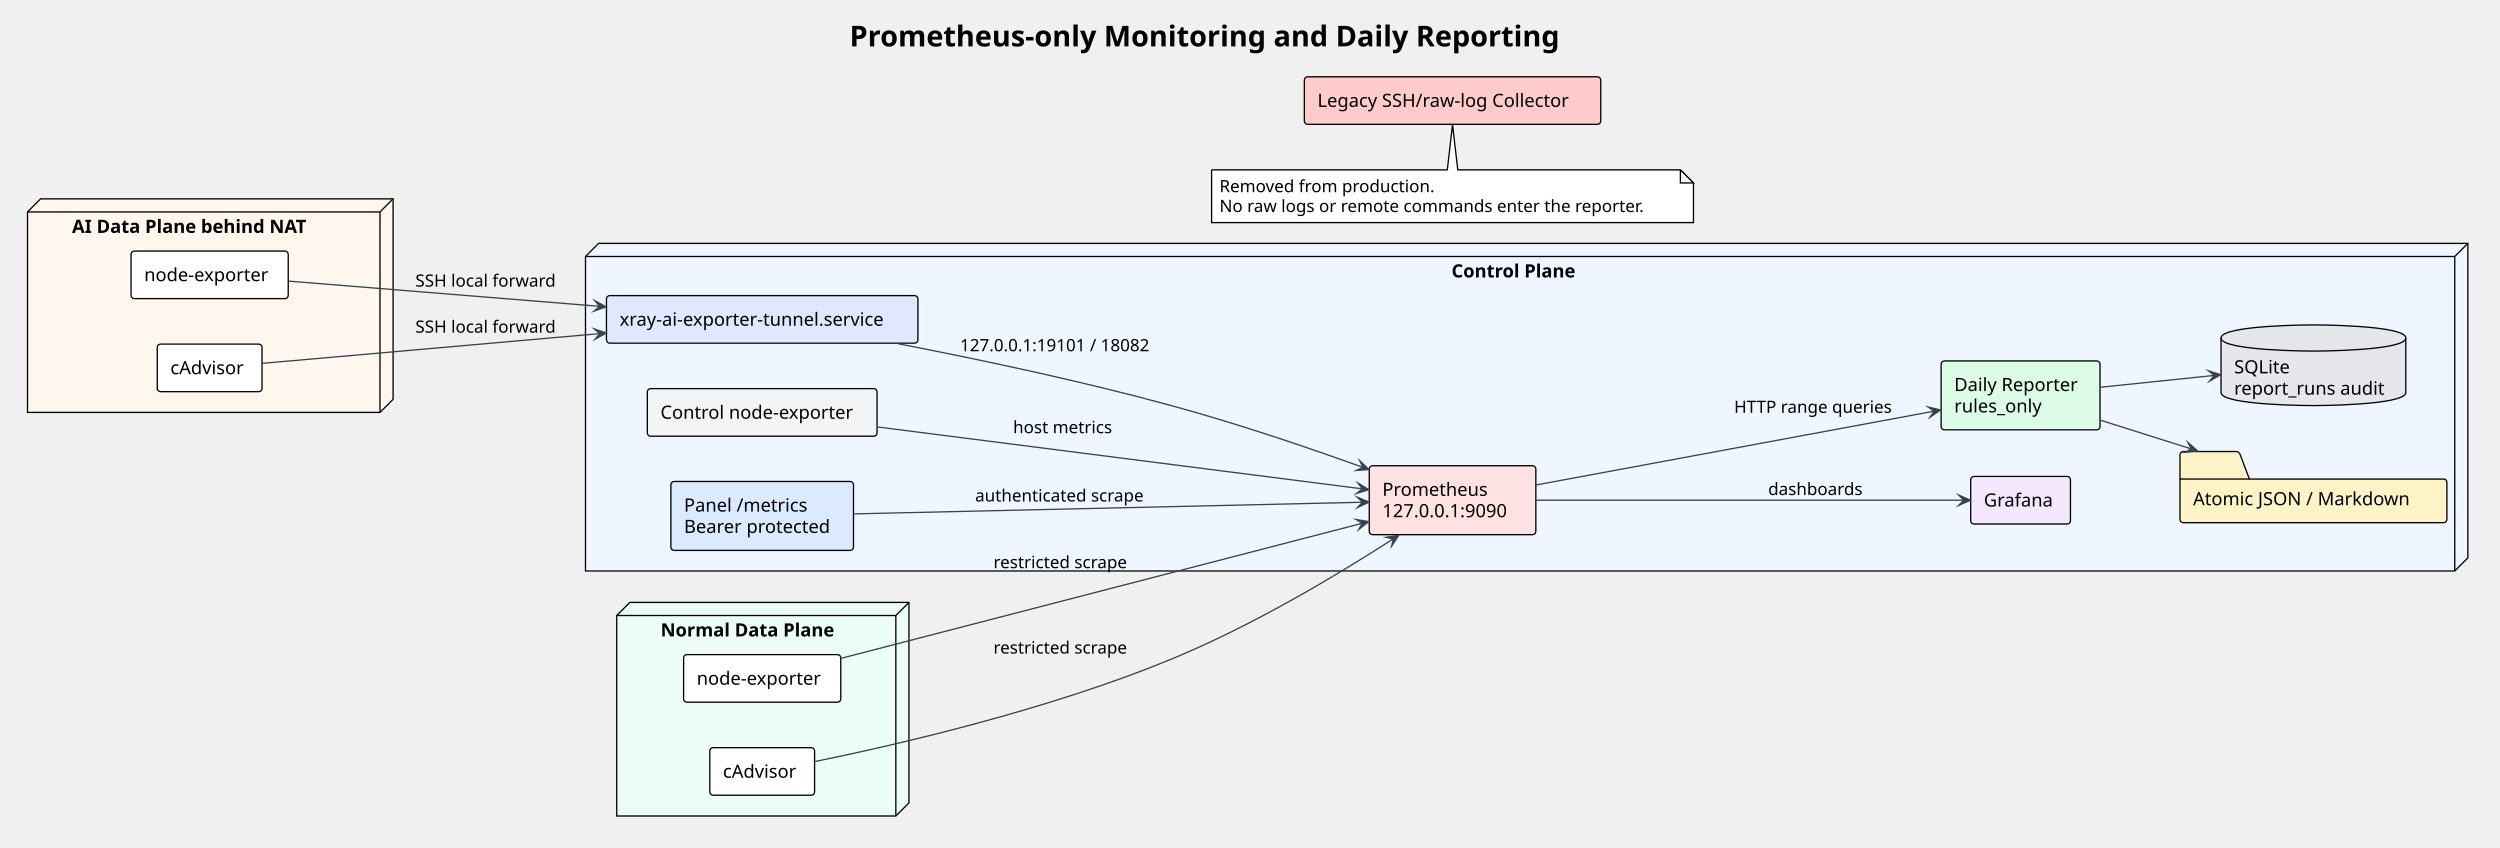
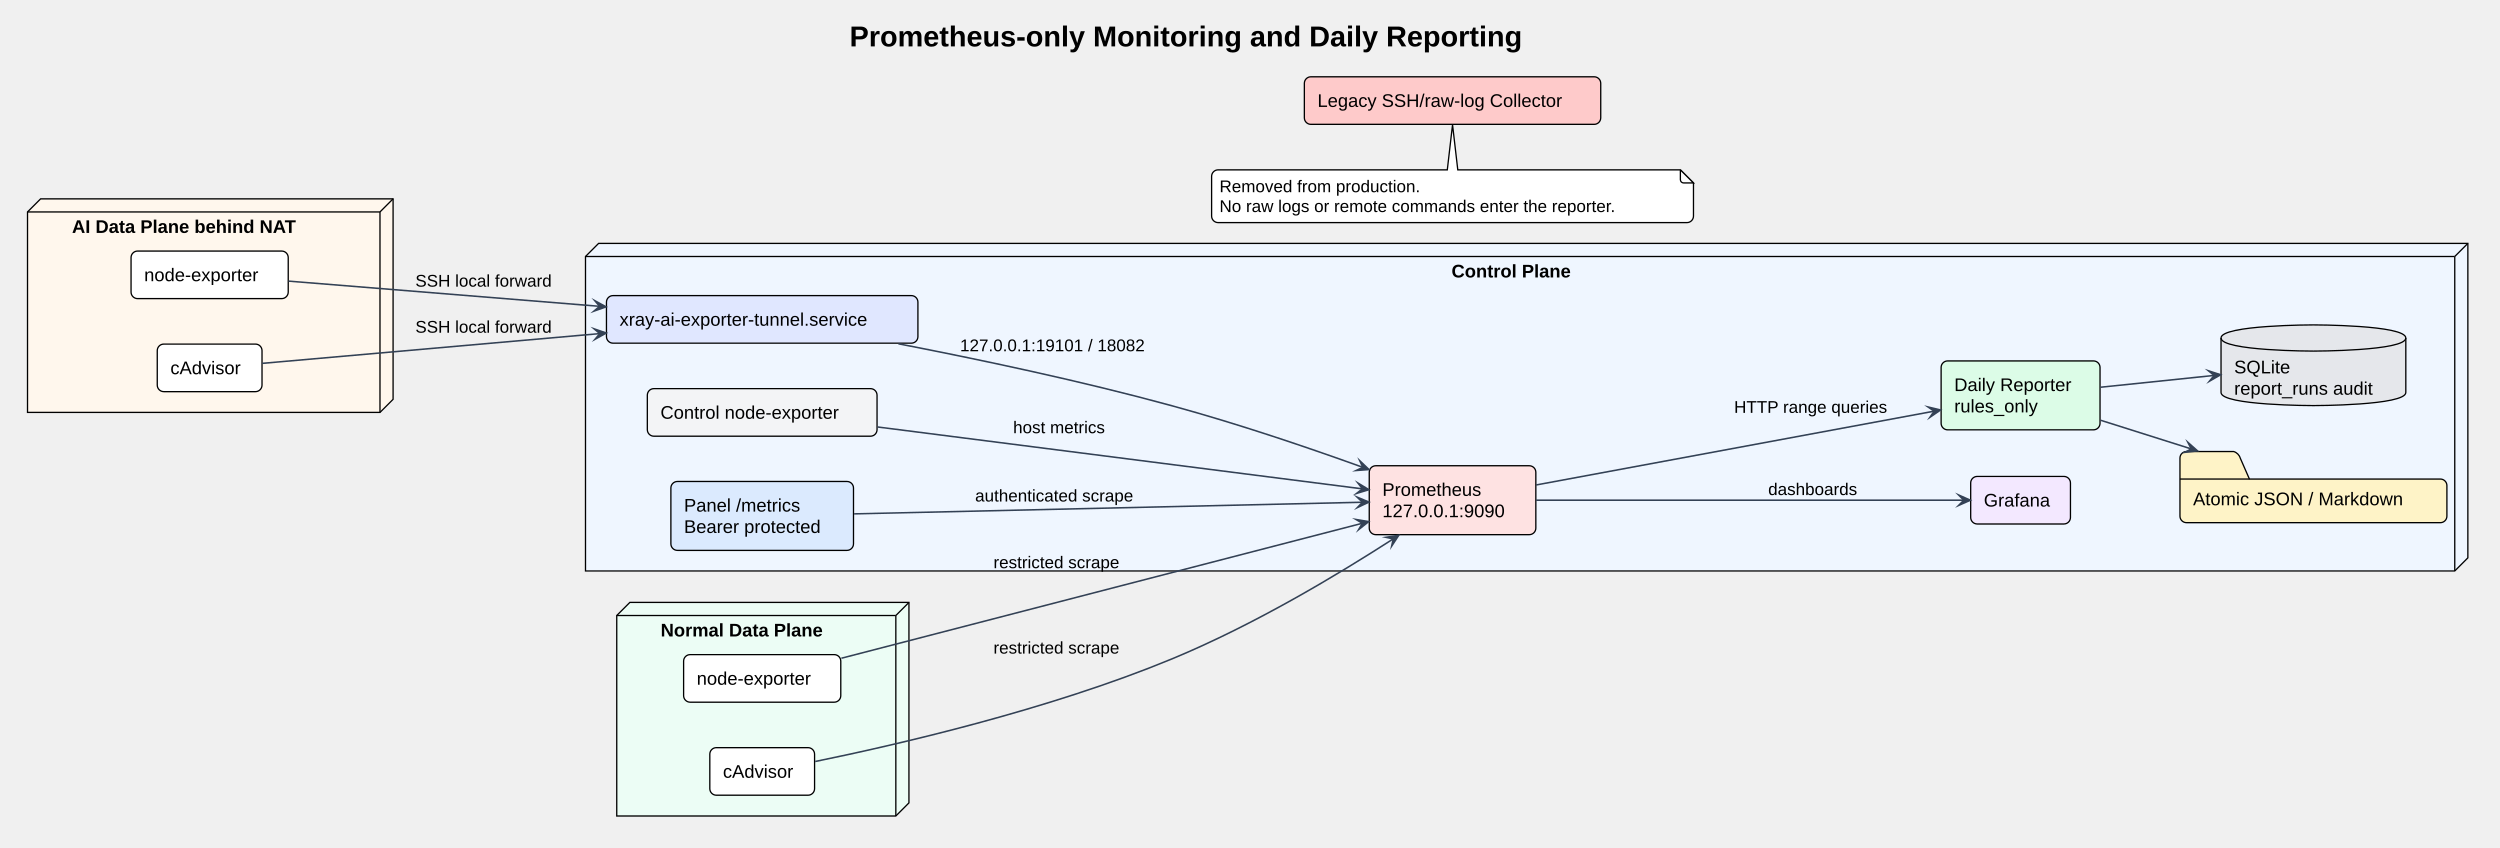
<svg xmlns="http://www.w3.org/2000/svg" contentStyleType="text/css" data-diagram-type="DESCRIPTION" height="647px" preserveAspectRatio="none" style="width:1908px;height:647px;background:#FFFFFF;" version="1.1" viewBox="0 0 1908 647" width="1908px" zoomAndPan="magnify">
  <defs />
  <g>
-     <g class="title" data-source-line="7">
-       <text fill="#000000" font-family="Verdana" font-size="22" font-weight="700" lengthAdjust="spacing" textLength="609.684" x="648.393" y="35.421">Prometheus-only Monitoring and Daily Reporting</text>
+     <g class="title" data-source-line="11">
+       <text fill="#000000" font-family="Arial" font-size="22" font-weight="700" lengthAdjust="spacing" textLength="609.684" x="648.393" y="35.421">Prometheus-only Monitoring and Daily Reporting</text>
    </g>
-     <g class="cluster" data-qualified-name="control" data-source-line="9" id="ent0001">
+     <g class="cluster" data-qualified-name="control" data-source-line="13" id="ent0001">
      <polygon fill="#EFF6FF" points="446.85,195.759,456.85,185.759,1883.47,185.759,1883.47,425.759,1873.47,435.759,446.85,435.759,446.85,195.759" style="stroke:#000000;stroke-width:1;stroke-linejoin:miter;stroke-miterlimit:10;" />
      <line style="stroke:#000000;stroke-width:1;" x1="1873.47" x2="1883.47" y1="195.759" y2="185.759" />
      <line style="stroke:#000000;stroke-width:1;" x1="446.85" x2="1873.47" y1="195.759" y2="195.759" />
      <line style="stroke:#000000;stroke-width:1;" x1="1873.47" x2="1873.47" y1="195.759" y2="435.759" />
-       <text fill="#000000" font-family="Verdana" font-size="14" font-weight="700" lengthAdjust="spacing" textLength="106.716" x="1107.802" y="211.755">Control Plane</text>
+       <text fill="#000000" font-family="Arial" font-size="14" font-weight="700" lengthAdjust="spacing" textLength="106.716" x="1107.802" y="211.755">Control Plane</text>
    </g>
-     <g class="cluster" data-qualified-name="normal" data-source-line="20" id="ent0010">
+     <g class="cluster" data-qualified-name="normal" data-source-line="24" id="ent0010">
      <polygon fill="#ECFDF5" points="470.7,469.759,480.7,459.759,693.7,459.759,693.7,612.759,683.7,622.759,470.7,622.759,470.7,469.759" style="stroke:#000000;stroke-width:1;stroke-linejoin:miter;stroke-miterlimit:10;" />
      <line style="stroke:#000000;stroke-width:1;" x1="683.7" x2="693.7" y1="469.759" y2="459.759" />
      <line style="stroke:#000000;stroke-width:1;" x1="470.7" x2="683.7" y1="469.759" y2="469.759" />
      <line style="stroke:#000000;stroke-width:1;" x1="683.7" x2="683.7" y1="469.759" y2="622.759" />
-       <text fill="#000000" font-family="Verdana" font-size="14" font-weight="700" lengthAdjust="spacing" textLength="147.998" x="504.201" y="485.755">Normal Data Plane</text>
+       <text fill="#000000" font-family="Arial" font-size="14" font-weight="700" lengthAdjust="spacing" textLength="147.998" x="504.201" y="485.755">Normal Data Plane</text>
    </g>
-     <g class="cluster" data-qualified-name="ai" data-source-line="25" id="ent0013">
+     <g class="cluster" data-qualified-name="ai" data-source-line="29" id="ent0013">
      <polygon fill="#FFF7ED" points="21,161.759,31,151.759,300,151.759,300,304.759,290,314.759,21,314.759,21,161.759" style="stroke:#000000;stroke-width:1;stroke-linejoin:miter;stroke-miterlimit:10;" />
      <line style="stroke:#000000;stroke-width:1;" x1="290" x2="300" y1="161.759" y2="151.759" />
      <line style="stroke:#000000;stroke-width:1;" x1="21" x2="290" y1="161.759" y2="161.759" />
      <line style="stroke:#000000;stroke-width:1;" x1="290" x2="290" y1="161.759" y2="314.759" />
-       <text fill="#000000" font-family="Verdana" font-size="14" font-weight="700" lengthAdjust="spacing" textLength="203.089" x="54.956" y="177.755">AI Data Plane behind NAT</text>
+       <text fill="#000000" font-family="Arial" font-size="14" font-weight="700" lengthAdjust="spacing" textLength="203.089" x="54.956" y="177.755">AI Data Plane behind NAT</text>
    </g>
-     <g class="entity" data-qualified-name="control.panelMetrics" data-source-line="10" id="ent0002">
-       <rect fill="#DBEAFE" height="52.594" rx="2.5" ry="2.5" style="stroke:#000000;stroke-width:1;" width="139.369" x="512.02" y="367.459" />
-       <text fill="#000000" font-family="Verdana" font-size="14" lengthAdjust="spacing" textLength="99.941" x="522.02" y="390.454">Panel /metrics</text>
-       <text fill="#000000" font-family="Verdana" font-size="14" lengthAdjust="spacing" textLength="119.369" x="522.02" y="406.751">Bearer protected</text>
+     <g class="entity" data-qualified-name="control.panelMetrics" data-source-line="14" id="ent0002">
+       <rect fill="#DBEAFE" height="52.594" rx="5" ry="5" style="stroke:#000000;stroke-width:1;" width="139.369" x="512.02" y="367.459" />
+       <text fill="#000000" font-family="Arial" font-size="14" lengthAdjust="spacing" textLength="99.941" x="522.02" y="390.454">Panel /metrics</text>
+       <text fill="#000000" font-family="Arial" font-size="14" lengthAdjust="spacing" textLength="119.369" x="522.02" y="406.751">Bearer protected</text>
    </g>
-     <g class="entity" data-qualified-name="control.controlExporter" data-source-line="11" id="ent0003">
-       <rect fill="#F3F4F6" height="36.297" rx="2.5" ry="2.5" style="stroke:#000000;stroke-width:1;" width="175.319" x="494.04" y="296.609" />
-       <text fill="#000000" font-family="Verdana" font-size="14" lengthAdjust="spacing" textLength="155.319" x="504.04" y="319.604">Control node-exporter</text>
+     <g class="entity" data-qualified-name="control.controlExporter" data-source-line="15" id="ent0003">
+       <rect fill="#F3F4F6" height="36.297" rx="5" ry="5" style="stroke:#000000;stroke-width:1;" width="175.319" x="494.04" y="296.609" />
+       <text fill="#000000" font-family="Arial" font-size="14" lengthAdjust="spacing" textLength="155.319" x="504.04" y="319.604">Control node-exporter</text>
    </g>
-     <g class="entity" data-qualified-name="control.sshTunnel" data-source-line="12" id="ent0004">
-       <rect fill="#E0E7FF" height="36.297" rx="2.5" ry="2.5" style="stroke:#000000;stroke-width:1;" width="237.704" x="462.85" y="225.609" />
-       <text fill="#000000" font-family="Verdana" font-size="14" lengthAdjust="spacing" textLength="217.704" x="472.85" y="248.605">xray-ai-exporter-tunnel.service</text>
+     <g class="entity" data-qualified-name="control.sshTunnel" data-source-line="16" id="ent0004">
+       <rect fill="#E0E7FF" height="36.297" rx="5" ry="5" style="stroke:#000000;stroke-width:1;" width="237.704" x="462.85" y="225.609" />
+       <text fill="#000000" font-family="Arial" font-size="14" lengthAdjust="spacing" textLength="217.704" x="472.85" y="248.605">xray-ai-exporter-tunnel.service</text>
    </g>
-     <g class="entity" data-qualified-name="control.prometheus" data-source-line="13" id="ent0005">
-       <rect fill="#FEE2E2" height="52.594" rx="2.5" ry="2.5" style="stroke:#000000;stroke-width:1;" width="127.14" x="1045.01" y="355.459" />
-       <text fill="#000000" font-family="Verdana" font-size="14" lengthAdjust="spacing" textLength="84.157" x="1055.01" y="378.454">Prometheus</text>
-       <text fill="#000000" font-family="Verdana" font-size="14" lengthAdjust="spacing" textLength="107.14" x="1055.01" y="394.751">127.0.0.1:9090</text>
+     <g class="entity" data-qualified-name="control.prometheus" data-source-line="17" id="ent0005">
+       <rect fill="#FEE2E2" height="52.594" rx="5" ry="5" style="stroke:#000000;stroke-width:1;" width="127.14" x="1045.01" y="355.459" />
+       <text fill="#000000" font-family="Arial" font-size="14" lengthAdjust="spacing" textLength="84.157" x="1055.01" y="378.454">Prometheus</text>
+       <text fill="#000000" font-family="Arial" font-size="14" lengthAdjust="spacing" textLength="107.14" x="1055.01" y="394.751">127.0.0.1:9090</text>
    </g>
-     <g class="entity" data-qualified-name="control.grafana" data-source-line="14" id="ent0006">
-       <rect fill="#F3E8FF" height="36.297" rx="2.5" ry="2.5" style="stroke:#000000;stroke-width:1;" width="76.144" x="1504.03" y="363.609" />
-       <text fill="#000000" font-family="Verdana" font-size="14" lengthAdjust="spacing" textLength="56.144" x="1514.03" y="386.604">Grafana</text>
+     <g class="entity" data-qualified-name="control.grafana" data-source-line="18" id="ent0006">
+       <rect fill="#F3E8FF" height="36.297" rx="5" ry="5" style="stroke:#000000;stroke-width:1;" width="76.144" x="1504.03" y="363.609" />
+       <text fill="#000000" font-family="Arial" font-size="14" lengthAdjust="spacing" textLength="56.144" x="1514.03" y="386.604">Grafana</text>
    </g>
-     <g class="entity" data-qualified-name="control.reporter" data-source-line="15" id="ent0007">
-       <rect fill="#DCFCE7" height="52.594" rx="2.5" ry="2.5" style="stroke:#000000;stroke-width:1;" width="121.281" x="1481.46" y="275.459" />
-       <text fill="#000000" font-family="Verdana" font-size="14" lengthAdjust="spacing" textLength="101.281" x="1491.46" y="298.454">Daily Reporter</text>
-       <text fill="#000000" font-family="Verdana" font-size="14" lengthAdjust="spacing" textLength="71.039" x="1491.46" y="314.751">rules_only</text>
+     <g class="entity" data-qualified-name="control.reporter" data-source-line="19" id="ent0007">
+       <rect fill="#DCFCE7" height="52.594" rx="5" ry="5" style="stroke:#000000;stroke-width:1;" width="121.281" x="1481.46" y="275.459" />
+       <text fill="#000000" font-family="Arial" font-size="14" lengthAdjust="spacing" textLength="101.281" x="1491.46" y="298.454">Daily Reporter</text>
+       <text fill="#000000" font-family="Arial" font-size="14" lengthAdjust="spacing" textLength="71.039" x="1491.46" y="314.751">rules_only</text>
    </g>
-     <g class="entity" data-qualified-name="control.reportFiles" data-source-line="16" id="ent0008">
-       <path d="M1666.25,344.609 L1707.25,344.609 A3.75,3.75 0 0 1 1709.75,347.109 L1716.75,365.609 L1864.978,365.609 A2.5,2.5 0 0 1 1867.478,368.109 L1867.478,396.406 A2.5,2.5 0 0 1 1864.978,398.906 L1666.25,398.906 A2.5,2.5 0 0 1 1663.75,396.406 L1663.75,347.109 A2.5,2.5 0 0 1 1666.25,344.609" fill="#FEF3C7" style="stroke:#000000;stroke-width:1;" />
+     <g class="entity" data-qualified-name="control.reportFiles" data-source-line="20" id="ent0008">
+       <path d="M1668.75,344.609 L1704.75,344.609 A7.5,7.5 0 0 1 1709.75,349.609 L1716.75,365.609 L1862.478,365.609 A5,5 0 0 1 1867.478,370.609 L1867.478,393.906 A5,5 0 0 1 1862.478,398.906 L1668.75,398.906 A5,5 0 0 1 1663.75,393.906 L1663.75,349.609 A5,5 0 0 1 1668.75,344.609" fill="#FEF3C7" style="stroke:#000000;stroke-width:1;" />
      <line style="stroke:#000000;stroke-width:1;" x1="1663.75" x2="1716.75" y1="365.609" y2="365.609" />
-       <text fill="#000000" font-family="Verdana" font-size="14" lengthAdjust="spacing" textLength="173.728" x="1673.75" y="385.604">Atomic JSON / Markdown</text>
+       <text fill="#000000" font-family="Arial" font-size="14" lengthAdjust="spacing" textLength="173.728" x="1673.75" y="385.604">Atomic JSON / Markdown</text>
    </g>
-     <g class="entity" data-qualified-name="control.audit" data-source-line="17" id="ent0009">
+     <g class="entity" data-qualified-name="control.audit" data-source-line="21" id="ent0009">
      <path d="M1695.09,257.959 C1695.09,247.959 1765.605,247.959 1765.605,247.959 C1765.605,247.959 1836.12,247.959 1836.12,257.959 L1836.12,299.553 C1836.12,309.553 1765.605,309.553 1765.605,309.553 C1765.605,309.553 1695.09,309.553 1695.09,299.553 L1695.09,257.959" fill="#E5E7EB" style="stroke:#000000;stroke-width:1;" />
      <path d="M1695.09,257.959 C1695.09,267.959 1765.605,267.959 1765.605,267.959 C1765.605,267.959 1836.12,267.959 1836.12,257.959" fill="none" style="stroke:#000000;stroke-width:1;" />
-       <text fill="#000000" font-family="Verdana" font-size="14" lengthAdjust="spacing" textLength="45.698" x="1705.09" y="284.954">SQLite</text>
-       <text fill="#000000" font-family="Verdana" font-size="14" lengthAdjust="spacing" textLength="121.03" x="1705.09" y="301.251">report_runs audit</text>
+       <text fill="#000000" font-family="Arial" font-size="14" lengthAdjust="spacing" textLength="45.698" x="1705.09" y="284.954">SQLite</text>
+       <text fill="#000000" font-family="Arial" font-size="14" lengthAdjust="spacing" textLength="121.03" x="1705.09" y="301.251">report_runs audit</text>
    </g>
-     <g class="entity" data-qualified-name="normal.normalNode" data-source-line="21" id="ent0011">
-       <rect fill="#FFFFFF" height="36.297" rx="2.5" ry="2.5" style="stroke:#000000;stroke-width:1;" width="119.955" x="521.73" y="499.609" />
-       <text fill="#000000" font-family="Verdana" font-size="14" lengthAdjust="spacing" textLength="99.955" x="531.73" y="522.605">node-exporter</text>
+     <g class="entity" data-qualified-name="normal.normalNode" data-source-line="25" id="ent0011">
+       <rect fill="#FFFFFF" height="36.297" rx="5" ry="5" style="stroke:#000000;stroke-width:1;" width="119.955" x="521.73" y="499.609" />
+       <text fill="#000000" font-family="Arial" font-size="14" lengthAdjust="spacing" textLength="99.955" x="531.73" y="522.605">node-exporter</text>
    </g>
-     <g class="entity" data-qualified-name="normal.normalCadvisor" data-source-line="22" id="ent0012">
-       <rect fill="#FFFFFF" height="36.297" rx="2.5" ry="2.5" style="stroke:#000000;stroke-width:1;" width="79.951" x="541.73" y="570.609" />
-       <text fill="#000000" font-family="Verdana" font-size="14" lengthAdjust="spacing" textLength="59.951" x="551.73" y="593.605">cAdvisor</text>
+     <g class="entity" data-qualified-name="normal.normalCadvisor" data-source-line="26" id="ent0012">
+       <rect fill="#FFFFFF" height="36.297" rx="5" ry="5" style="stroke:#000000;stroke-width:1;" width="79.951" x="541.73" y="570.609" />
+       <text fill="#000000" font-family="Arial" font-size="14" lengthAdjust="spacing" textLength="59.951" x="551.73" y="593.605">cAdvisor</text>
    </g>
-     <g class="entity" data-qualified-name="ai.aiNode" data-source-line="26" id="ent0014">
-       <rect fill="#FFFFFF" height="36.297" rx="2.5" ry="2.5" style="stroke:#000000;stroke-width:1;" width="119.955" x="100.02" y="191.609" />
-       <text fill="#000000" font-family="Verdana" font-size="14" lengthAdjust="spacing" textLength="99.955" x="110.02" y="214.605">node-exporter</text>
+     <g class="entity" data-qualified-name="ai.aiNode" data-source-line="30" id="ent0014">
+       <rect fill="#FFFFFF" height="36.297" rx="5" ry="5" style="stroke:#000000;stroke-width:1;" width="119.955" x="100.02" y="191.609" />
+       <text fill="#000000" font-family="Arial" font-size="14" lengthAdjust="spacing" textLength="99.955" x="110.02" y="214.605">node-exporter</text>
    </g>
-     <g class="entity" data-qualified-name="ai.aiCadvisor" data-source-line="27" id="ent0015">
-       <rect fill="#FFFFFF" height="36.297" rx="2.5" ry="2.5" style="stroke:#000000;stroke-width:1;" width="79.951" x="120.02" y="262.609" />
-       <text fill="#000000" font-family="Verdana" font-size="14" lengthAdjust="spacing" textLength="59.951" x="130.02" y="285.604">cAdvisor</text>
+     <g class="entity" data-qualified-name="ai.aiCadvisor" data-source-line="31" id="ent0015">
+       <rect fill="#FFFFFF" height="36.297" rx="5" ry="5" style="stroke:#000000;stroke-width:1;" width="79.951" x="120.02" y="262.609" />
+       <text fill="#000000" font-family="Arial" font-size="14" lengthAdjust="spacing" textLength="59.951" x="130.02" y="285.604">cAdvisor</text>
    </g>
-     <g class="entity" data-qualified-name="legacy" data-source-line="42" id="ent0027">
-       <rect fill="#FECACA" height="36.297" rx="2.5" ry="2.5" style="stroke:#000000;stroke-width:1;" width="226.199" x="995.48" y="58.609" />
-       <text fill="#000000" font-family="Verdana" font-size="14" lengthAdjust="spacing" textLength="206.199" x="1005.48" y="81.605">Legacy SSH/raw-log Collector</text>
+     <g class="entity" data-qualified-name="legacy" data-source-line="46" id="ent0027">
+       <rect fill="#FECACA" height="36.297" rx="5" ry="5" style="stroke:#000000;stroke-width:1;" width="226.199" x="995.48" y="58.609" />
+       <text fill="#000000" font-family="Arial" font-size="14" lengthAdjust="spacing" textLength="206.199" x="1005.48" y="81.605">Legacy SSH/raw-log Collector</text>
    </g>
-     <g class="entity" data-qualified-name="GMN29" data-source-line="45" id="ent0030">
-       <path d="M924.7,129.629 L924.7,169.895 A0,0 0 0 0 924.7,169.895 L1292.46,169.895 A0,0 0 0 0 1292.46,169.895 L1292.46,139.629 L1282.46,129.629 L1112.58,129.629 L1108.58,95.209 L1104.58,129.629 L924.7,129.629 A0,0 0 0 0 924.7,129.629" fill="#FFFFFF" style="stroke:#000000;stroke-width:1;" />
-       <path d="M1282.46,129.629 L1282.46,139.629 L1292.46,139.629 L1282.46,129.629" fill="#FFFFFF" style="stroke:#000000;stroke-width:1;" />
-       <text fill="#000000" font-family="Verdana" font-size="13" lengthAdjust="spacing" textLength="174.618" x="930.7" y="146.696">Removed from production.</text>
-       <text fill="#000000" font-family="Verdana" font-size="13" lengthAdjust="spacing" textLength="346.76" x="930.7" y="161.829">No raw logs or remote commands enter the reporter.</text>
+     <g class="entity" data-qualified-name="GMN29" data-source-line="49" id="ent0030">
+       <path d="M924.7,134.629 L924.7,164.895 A5,5 0 0 0 929.7,169.895 L1287.46,169.895 A5,5 0 0 0 1292.46,164.895 L1292.46,139.629 L1282.46,129.629 L1112.58,129.629 L1108.58,95.209 L1104.58,129.629 L929.7,129.629 A5,5 0 0 0 924.7,134.629" fill="#FFFFFF" style="stroke:#000000;stroke-width:1;" />
+       <path d="M1282.46,129.629 L1282.46,137.129 A2.5,2.5 0 0 0 1284.96,139.629 L1292.46,139.629 L1282.46,129.629" fill="#FFFFFF" style="stroke:#000000;stroke-width:1;" />
+       <text fill="#000000" font-family="Arial" font-size="13" lengthAdjust="spacing" textLength="174.618" x="930.7" y="146.696">Removed from production.</text>
+       <text fill="#000000" font-family="Arial" font-size="13" lengthAdjust="spacing" textLength="346.76" x="930.7" y="161.829">No raw logs or remote commands enter the reporter.</text>
    </g>
-     <g class="link" data-entity-1="ent0002" data-entity-2="ent0005" data-link-type="dependency" data-source-line="30" id="lnk16">
-       <path d="M651.86,392.179 C754.58,389.829 940.951,385.574 1039.831,383.304" fill="none" id="panelMetrics-to-prometheus" style="stroke:#374151;stroke-width:1;" />
-       <polygon fill="#374151" points="1044.83,383.189,1035.741,379.397,1039.831,383.304,1035.924,387.395,1044.83,383.189" style="stroke:#374151;stroke-width:1;stroke-linejoin:miter;stroke-miterlimit:10;" />
-       <text fill="#000000" font-family="Verdana" font-size="13" lengthAdjust="spacing" textLength="138.563" x="744.2" y="382.756">authenticated scrape</text>
+     <g class="link" data-entity-1="ent0002" data-entity-2="ent0005" data-link-type="dependency" data-source-line="34" id="lnk16">
+       <path d="M651.86,392.179 C754.58,389.829 940.951,385.574 1039.831,383.304" fill="none" id="panelMetrics-to-prometheus" style="stroke:#334155;stroke-width:1.2;" />
+       <polygon fill="#334155" points="1044.83,383.189,1035.741,379.397,1039.831,383.304,1035.924,387.395,1044.83,383.189" style="stroke:#334155;stroke-width:1.2;stroke-linejoin:miter;stroke-miterlimit:10;" />
+       <text fill="#000000" font-family="Arial" font-size="13" lengthAdjust="spacing" textLength="138.563" x="744.2" y="382.756">authenticated scrape</text>
    </g>
-     <g class="link" data-entity-1="ent0003" data-entity-2="ent0005" data-link-type="dependency" data-source-line="31" id="lnk17">
-       <path d="M669.67,325.859 C775.43,339.359 946.39,361.187 1039.82,373.107" fill="none" id="controlExporter-to-prometheus" style="stroke:#374151;stroke-width:1;" />
-       <polygon fill="#374151" points="1044.78,373.739,1036.359,368.632,1039.82,373.107,1035.346,376.568,1044.78,373.739" style="stroke:#374151;stroke-width:1;stroke-linejoin:miter;stroke-miterlimit:10;" />
-       <text fill="#000000" font-family="Verdana" font-size="13" lengthAdjust="spacing" textLength="80.831" x="773.2" y="330.626">host metrics</text>
+     <g class="link" data-entity-1="ent0003" data-entity-2="ent0005" data-link-type="dependency" data-source-line="35" id="lnk17">
+       <path d="M669.67,325.859 C775.43,339.359 946.39,361.187 1039.82,373.107" fill="none" id="controlExporter-to-prometheus" style="stroke:#334155;stroke-width:1.2;" />
+       <polygon fill="#334155" points="1044.78,373.739,1036.359,368.632,1039.82,373.107,1035.346,376.568,1044.78,373.739" style="stroke:#334155;stroke-width:1.2;stroke-linejoin:miter;stroke-miterlimit:10;" />
+       <text fill="#000000" font-family="Arial" font-size="13" lengthAdjust="spacing" textLength="80.831" x="773.2" y="330.626">host metrics</text>
    </g>
-     <g class="link" data-entity-1="ent0011" data-entity-2="ent0005" data-link-type="dependency" data-source-line="32" id="lnk18">
-       <path d="M642.15,502.359 C741.99,476.489 937.61,425.803 1039.77,399.334" fill="none" id="normalNode-to-prometheus" style="stroke:#374151;stroke-width:1;" />
-       <polygon fill="#374151" points="1044.61,398.079,1034.894,396.465,1039.77,399.334,1036.901,404.209,1044.61,398.079" style="stroke:#374151;stroke-width:1;stroke-linejoin:miter;stroke-miterlimit:10;" />
-       <text fill="#000000" font-family="Verdana" font-size="13" lengthAdjust="spacing" textLength="110.278" x="758.2" y="433.646">restricted scrape</text>
+     <g class="link" data-entity-1="ent0011" data-entity-2="ent0005" data-link-type="dependency" data-source-line="36" id="lnk18">
+       <path d="M642.15,502.359 C741.99,476.489 937.61,425.803 1039.77,399.334" fill="none" id="normalNode-to-prometheus" style="stroke:#334155;stroke-width:1.2;" />
+       <polygon fill="#334155" points="1044.61,398.079,1034.894,396.465,1039.77,399.334,1036.901,404.209,1044.61,398.079" style="stroke:#334155;stroke-width:1.2;stroke-linejoin:miter;stroke-miterlimit:10;" />
+       <text fill="#000000" font-family="Arial" font-size="13" lengthAdjust="spacing" textLength="110.278" x="758.2" y="433.646">restricted scrape</text>
    </g>
-     <g class="link" data-entity-1="ent0012" data-entity-2="ent0005" data-link-type="dependency" data-source-line="33" id="lnk19">
-       <path d="M622.16,581.169 C682.4,568.859 800.24,541.909 894.7,502.759 C957.93,476.549 1021.628,438.159 1063.318,411.269" fill="none" id="normalCadvisor-to-prometheus" style="stroke:#374151;stroke-width:1;" />
-       <polygon fill="#374151" points="1067.52,408.559,1057.789,410.076,1063.318,411.269,1062.125,416.799,1067.52,408.559" style="stroke:#374151;stroke-width:1;stroke-linejoin:miter;stroke-miterlimit:10;" />
-       <text fill="#000000" font-family="Verdana" font-size="13" lengthAdjust="spacing" textLength="110.278" x="758.2" y="498.826">restricted scrape</text>
+     <g class="link" data-entity-1="ent0012" data-entity-2="ent0005" data-link-type="dependency" data-source-line="37" id="lnk19">
+       <path d="M622.16,581.169 C682.4,568.859 800.24,541.909 894.7,502.759 C957.93,476.549 1021.628,438.159 1063.318,411.269" fill="none" id="normalCadvisor-to-prometheus" style="stroke:#334155;stroke-width:1.2;" />
+       <polygon fill="#334155" points="1067.52,408.559,1057.789,410.076,1063.318,411.269,1062.125,416.799,1067.52,408.559" style="stroke:#334155;stroke-width:1.2;stroke-linejoin:miter;stroke-miterlimit:10;" />
+       <text fill="#000000" font-family="Arial" font-size="13" lengthAdjust="spacing" textLength="110.278" x="758.2" y="498.826">restricted scrape</text>
    </g>
-     <g class="link" data-entity-1="ent0014" data-entity-2="ent0004" data-link-type="dependency" data-source-line="34" id="lnk20">
-       <path d="M220.24,214.559 C282.95,219.639 378.586,227.386 457.606,233.786" fill="none" id="aiNode-to-sshTunnel" style="stroke:#374151;stroke-width:1;" />
-       <polygon fill="#374151" points="462.59,234.189,453.942,229.476,457.606,233.786,453.296,237.45,462.59,234.189" style="stroke:#374151;stroke-width:1;stroke-linejoin:miter;stroke-miterlimit:10;" />
-       <text fill="#000000" font-family="Verdana" font-size="13" lengthAdjust="spacing" textLength="114.905" x="317" y="218.776">SSH local forward</text>
+     <g class="link" data-entity-1="ent0014" data-entity-2="ent0004" data-link-type="dependency" data-source-line="38" id="lnk20">
+       <path d="M220.24,214.559 C282.95,219.639 378.586,227.386 457.606,233.786" fill="none" id="aiNode-to-sshTunnel" style="stroke:#334155;stroke-width:1.2;" />
+       <polygon fill="#334155" points="462.59,234.189,453.942,229.476,457.606,233.786,453.296,237.45,462.59,234.189" style="stroke:#334155;stroke-width:1.2;stroke-linejoin:miter;stroke-miterlimit:10;" />
+       <text fill="#000000" font-family="Arial" font-size="13" lengthAdjust="spacing" textLength="114.905" x="317" y="218.776">SSH local forward</text>
    </g>
-     <g class="link" data-entity-1="ent0015" data-entity-2="ent0004" data-link-type="dependency" data-source-line="35" id="lnk21">
-       <path d="M200.11,277.309 C259.43,272.079 369.589,262.368 457.759,254.598" fill="none" id="aiCadvisor-to-sshTunnel" style="stroke:#374151;stroke-width:1;" />
-       <polygon fill="#374151" points="462.74,254.159,453.424,250.965,457.759,254.598,454.126,258.934,462.74,254.159" style="stroke:#374151;stroke-width:1;stroke-linejoin:miter;stroke-miterlimit:10;" />
-       <text fill="#000000" font-family="Verdana" font-size="13" lengthAdjust="spacing" textLength="114.905" x="317" y="253.926">SSH local forward</text>
+     <g class="link" data-entity-1="ent0015" data-entity-2="ent0004" data-link-type="dependency" data-source-line="39" id="lnk21">
+       <path d="M200.11,277.309 C259.43,272.079 369.589,262.368 457.759,254.598" fill="none" id="aiCadvisor-to-sshTunnel" style="stroke:#334155;stroke-width:1.2;" />
+       <polygon fill="#334155" points="462.74,254.159,453.424,250.965,457.759,254.598,454.126,258.934,462.74,254.159" style="stroke:#334155;stroke-width:1.2;stroke-linejoin:miter;stroke-miterlimit:10;" />
+       <text fill="#000000" font-family="Arial" font-size="13" lengthAdjust="spacing" textLength="114.905" x="317" y="253.926">SSH local forward</text>
    </g>
-     <g class="link" data-entity-1="ent0004" data-entity-2="ent0005" data-link-type="dependency" data-source-line="36" id="lnk22">
-       <path d="M685.66,262.379 C746.83,274.219 825.69,290.859 894.7,309.759 C945.88,323.769 998.056,341.526 1040.136,356.676" fill="none" id="sshTunnel-to-prometheus" style="stroke:#374151;stroke-width:1;" />
-       <polygon fill="#374151" points="1044.84,358.369,1037.727,351.557,1040.136,356.676,1035.017,359.084,1044.84,358.369" style="stroke:#374151;stroke-width:1;stroke-linejoin:miter;stroke-miterlimit:10;" />
-       <text fill="#000000" font-family="Verdana" font-size="13" lengthAdjust="spacing" textLength="161.757" x="732.7" y="268.076">127.0.0.1:19101 / 18082</text>
+     <g class="link" data-entity-1="ent0004" data-entity-2="ent0005" data-link-type="dependency" data-source-line="40" id="lnk22">
+       <path d="M685.66,262.379 C746.83,274.219 825.69,290.859 894.7,309.759 C945.88,323.769 998.056,341.526 1040.136,356.676" fill="none" id="sshTunnel-to-prometheus" style="stroke:#334155;stroke-width:1.2;" />
+       <polygon fill="#334155" points="1044.84,358.369,1037.727,351.557,1040.136,356.676,1035.017,359.084,1044.84,358.369" style="stroke:#334155;stroke-width:1.2;stroke-linejoin:miter;stroke-miterlimit:10;" />
+       <text fill="#000000" font-family="Arial" font-size="13" lengthAdjust="spacing" textLength="161.757" x="732.7" y="268.076">127.0.0.1:19101 / 18082</text>
    </g>
-     <g class="link" data-entity-1="ent0005" data-entity-2="ent0006" data-link-type="dependency" data-source-line="37" id="lnk23">
-       <path d="M1172.33,381.759 C1263.49,381.759 1424.74,381.759 1498.8,381.759" fill="none" id="prometheus-to-grafana" style="stroke:#374151;stroke-width:1;" />
-       <polygon fill="#374151" points="1503.8,381.759,1494.8,377.759,1498.8,381.759,1494.8,385.759,1503.8,381.759" style="stroke:#374151;stroke-width:1;stroke-linejoin:miter;stroke-miterlimit:10;" />
-       <text fill="#000000" font-family="Verdana" font-size="13" lengthAdjust="spacing" textLength="75.772" x="1349.46" y="377.826">dashboards</text>
+     <g class="link" data-entity-1="ent0005" data-entity-2="ent0006" data-link-type="dependency" data-source-line="41" id="lnk23">
+       <path d="M1172.33,381.759 C1263.49,381.759 1424.74,381.759 1498.8,381.759" fill="none" id="prometheus-to-grafana" style="stroke:#334155;stroke-width:1.2;" />
+       <polygon fill="#334155" points="1503.8,381.759,1494.8,377.759,1498.8,381.759,1494.8,385.759,1503.8,381.759" style="stroke:#334155;stroke-width:1.2;stroke-linejoin:miter;stroke-miterlimit:10;" />
+       <text fill="#000000" font-family="Arial" font-size="13" lengthAdjust="spacing" textLength="75.772" x="1349.46" y="377.826">dashboards</text>
    </g>
-     <g class="link" data-entity-1="ent0005" data-entity-2="ent0007" data-link-type="dependency" data-source-line="38" id="lnk24">
-       <path d="M1172.33,370.129 C1255.08,354.789 1394.774,328.891 1476.144,313.801" fill="none" id="prometheus-to-reporter" style="stroke:#374151;stroke-width:1;" />
-       <polygon fill="#374151" points="1481.06,312.889,1471.482,310.598,1476.144,313.801,1472.94,318.463,1481.06,312.889" style="stroke:#374151;stroke-width:1;stroke-linejoin:miter;stroke-miterlimit:10;" />
-       <text fill="#000000" font-family="Verdana" font-size="13" lengthAdjust="spacing" textLength="127.778" x="1323.46" y="315.106">HTTP range queries</text>
+     <g class="link" data-entity-1="ent0005" data-entity-2="ent0007" data-link-type="dependency" data-source-line="42" id="lnk24">
+       <path d="M1172.33,370.129 C1255.08,354.789 1394.774,328.891 1476.144,313.801" fill="none" id="prometheus-to-reporter" style="stroke:#334155;stroke-width:1.2;" />
+       <polygon fill="#334155" points="1481.06,312.889,1471.482,310.598,1476.144,313.801,1472.94,318.463,1481.06,312.889" style="stroke:#334155;stroke-width:1.2;stroke-linejoin:miter;stroke-miterlimit:10;" />
+       <text fill="#000000" font-family="Arial" font-size="13" lengthAdjust="spacing" textLength="127.778" x="1323.46" y="315.106">HTTP range queries</text>
    </g>
-     <g class="link" data-entity-1="ent0007" data-entity-2="ent0008" data-link-type="dependency" data-source-line="39" id="lnk25">
-       <path d="M1603.05,320.699 C1625.85,327.909 1647.562,334.773 1672.402,342.623" fill="none" id="reporter-to-reportFiles" style="stroke:#374151;stroke-width:1;" />
-       <polygon fill="#374151" points="1677.17,344.129,1669.794,337.603,1672.402,342.623,1667.383,345.231,1677.17,344.129" style="stroke:#374151;stroke-width:1;stroke-linejoin:miter;stroke-miterlimit:10;" />
+     <g class="link" data-entity-1="ent0007" data-entity-2="ent0008" data-link-type="dependency" data-source-line="43" id="lnk25">
+       <path d="M1603.05,320.699 C1625.85,327.909 1647.562,334.773 1672.402,342.623" fill="none" id="reporter-to-reportFiles" style="stroke:#334155;stroke-width:1.2;" />
+       <polygon fill="#334155" points="1677.17,344.129,1669.794,337.603,1672.402,342.623,1667.383,345.231,1677.17,344.129" style="stroke:#334155;stroke-width:1.2;stroke-linejoin:miter;stroke-miterlimit:10;" />
    </g>
-     <g class="link" data-entity-1="ent0007" data-entity-2="ent0009" data-link-type="dependency" data-source-line="40" id="lnk26">
-       <path d="M1603.05,295.539 C1631.36,292.599 1660.357,289.586 1689.837,286.526" fill="none" id="reporter-to-audit" style="stroke:#374151;stroke-width:1;" />
-       <polygon fill="#374151" points="1694.81,286.009,1685.445,282.96,1689.837,286.526,1686.271,290.917,1694.81,286.009" style="stroke:#374151;stroke-width:1;stroke-linejoin:miter;stroke-miterlimit:10;" />
+     <g class="link" data-entity-1="ent0007" data-entity-2="ent0009" data-link-type="dependency" data-source-line="44" id="lnk26">
+       <path d="M1603.05,295.539 C1631.36,292.599 1660.357,289.586 1689.837,286.526" fill="none" id="reporter-to-audit" style="stroke:#334155;stroke-width:1.2;" />
+       <polygon fill="#334155" points="1694.81,286.009,1685.445,282.96,1689.837,286.526,1686.271,290.917,1694.81,286.009" style="stroke:#334155;stroke-width:1.2;stroke-linejoin:miter;stroke-miterlimit:10;" />
    </g>
  </g>
</svg>
